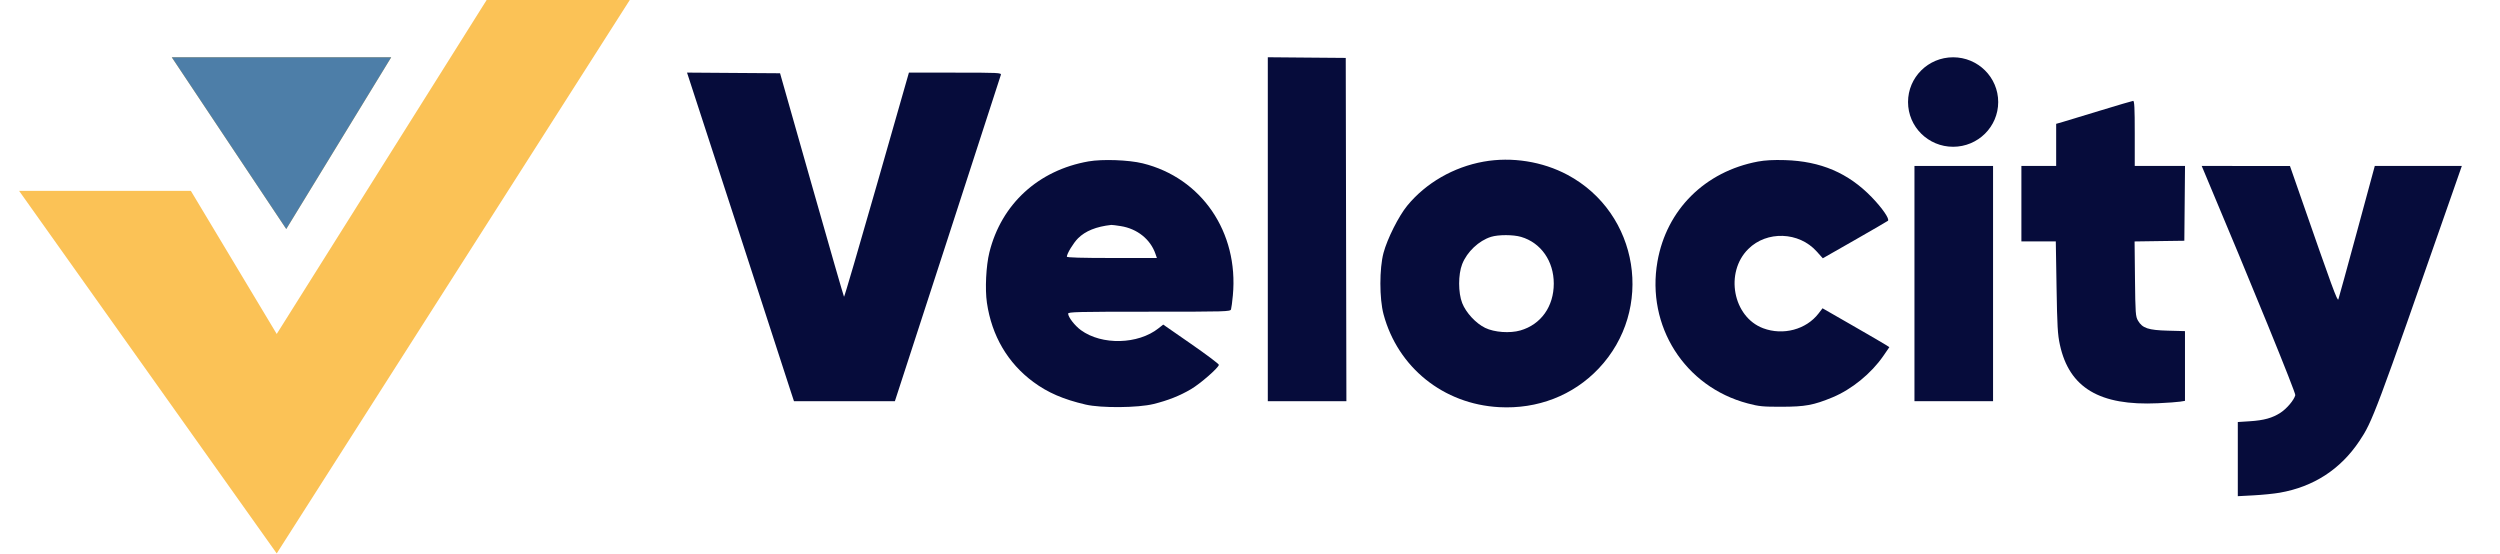
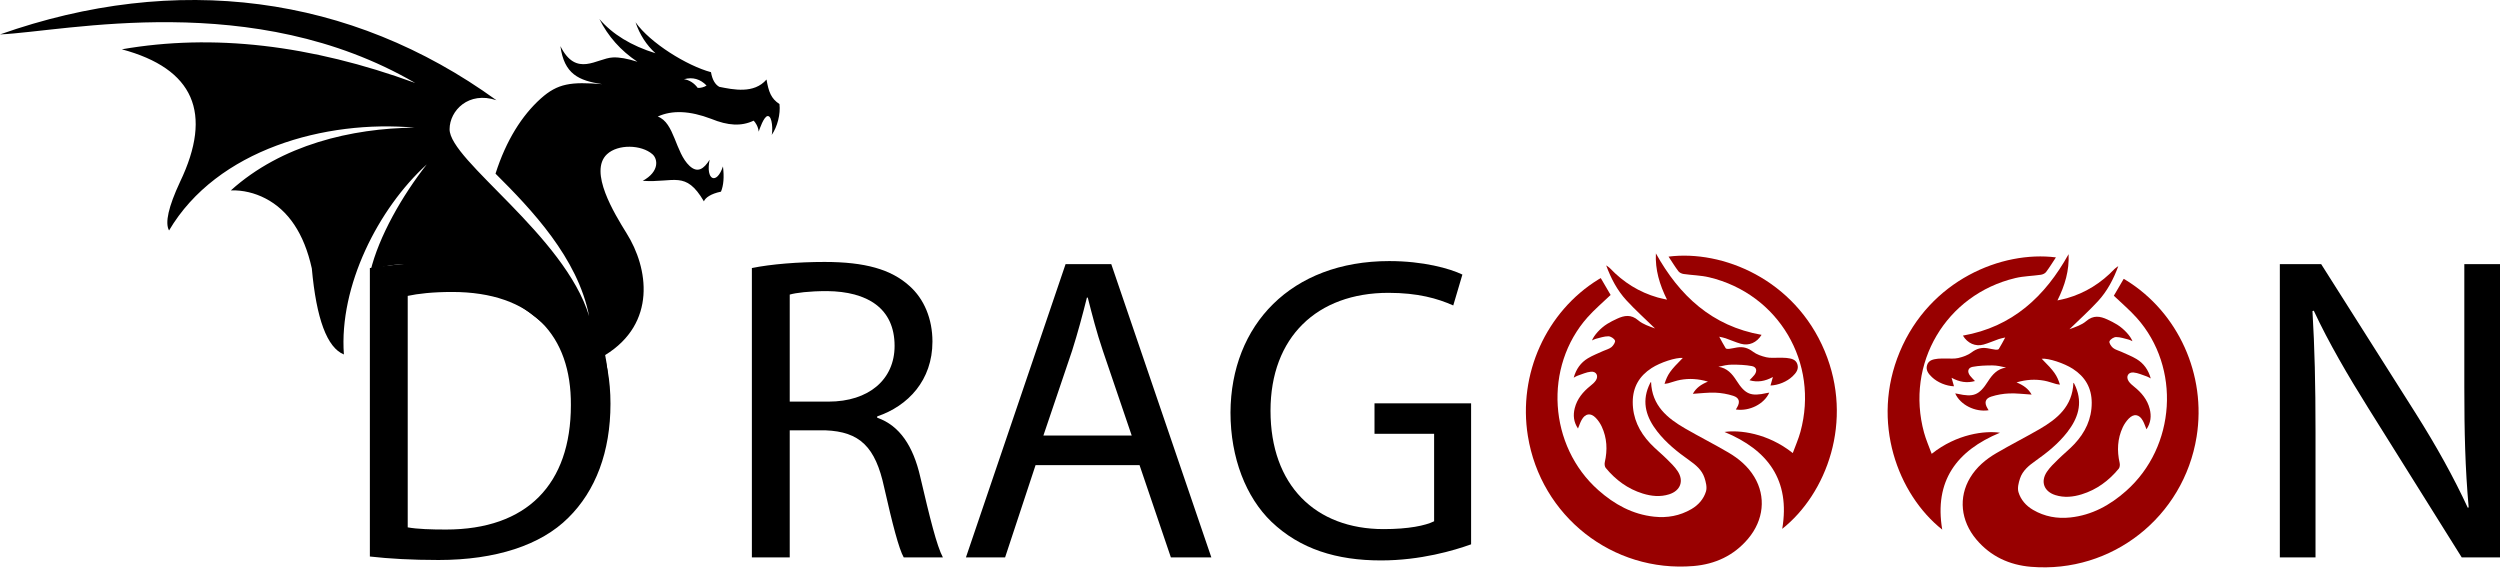
- <svg xmlns="http://www.w3.org/2000/svg" width="131" height="29" viewBox="0 0 131 29" fill="none">
-   <path d="M20.5 3H9L15 12L20.5 3Z" fill="#FBC256" />
-   <path d="M10 10H1L14.5 29L33 0H25.5L14.5 17.5L10 10Z" fill="#FBC256" />
-   <path d="M20.5 3H9L15 12L20.5 3Z" fill="#4D7EA8" />
-   <path d="M104.706 5.347C104.706 6.642 103.648 7.691 102.343 7.691C101.038 7.691 99.981 6.642 99.981 5.347C99.981 4.052 101.038 3.002 102.343 3.002C103.648 3.002 104.706 4.052 104.706 5.347Z" fill="#060C3B" />
-   <path d="M100.318 14.859V21.022H102.377H104.436V14.859V8.696H102.377H100.318V14.859Z" fill="#060C3B" />
-   <path d="M110.072 5.788C109.181 6.061 108.293 6.33 108.098 6.387L107.743 6.489V7.593V8.696H106.832H105.921V10.672V12.649H106.822H107.724L107.763 15.043C107.796 17.082 107.822 17.531 107.937 18.06C108.425 20.32 110.021 21.273 113.076 21.13C113.577 21.107 114.101 21.069 114.24 21.046L114.493 21.005V19.178V17.351L113.599 17.327C112.569 17.3 112.262 17.197 112.031 16.802C111.904 16.584 111.893 16.433 111.873 14.61L111.852 12.652L113.155 12.633L114.459 12.615L114.477 10.656L114.495 8.696H113.178H111.861V6.988C111.861 5.662 111.842 5.281 111.776 5.286C111.73 5.29 110.963 5.516 110.072 5.788Z" fill="#060C3B" />
-   <path d="M115.475 8.947C117.992 14.92 120.304 20.587 120.274 20.707C120.21 20.959 119.836 21.405 119.506 21.622C119.08 21.902 118.63 22.027 117.885 22.074L117.261 22.114V24.057V26L118.088 25.956C118.542 25.932 119.158 25.87 119.456 25.818C121.23 25.508 122.636 24.598 123.629 23.115C124.32 22.083 124.444 21.753 128.503 10.12L129 8.696H126.719H124.439L123.509 12.126C122.997 14.012 122.557 15.614 122.53 15.686C122.483 15.812 122.21 15.069 120.513 10.187L119.994 8.698L117.682 8.697L115.369 8.696L115.475 8.947Z" fill="#060C3B" />
-   <path d="M92.118 8.465C89.341 8.986 87.328 10.987 86.851 13.703C86.257 17.086 88.277 20.264 91.577 21.138C92.181 21.298 92.369 21.316 93.366 21.314C94.591 21.312 95.031 21.231 96.019 20.823C97.027 20.406 98.05 19.573 98.685 18.653L99.002 18.192L98.848 18.091C98.764 18.035 97.976 17.576 97.098 17.071L95.501 16.154L95.292 16.426C94.644 17.269 93.435 17.592 92.389 17.2C90.806 16.607 90.369 14.281 91.609 13.048C92.58 12.081 94.263 12.14 95.191 13.173L95.515 13.534L97.191 12.578C98.113 12.051 98.894 11.598 98.927 11.57C99.029 11.482 98.635 10.908 98.079 10.333C96.851 9.064 95.406 8.447 93.534 8.39C92.933 8.372 92.487 8.396 92.118 8.465Z" fill="#060C3B" />
-   <path fill-rule="evenodd" clip-rule="evenodd" d="M77.741 8.47C76.169 8.751 74.716 9.588 73.742 10.774C73.291 11.323 72.694 12.511 72.496 13.251C72.277 14.075 72.278 15.646 72.497 16.467C73.245 19.254 75.636 21.177 78.555 21.335C80.568 21.445 82.43 20.723 83.767 19.314C86.7 16.223 85.89 11.171 82.141 9.164C80.826 8.46 79.215 8.206 77.741 8.47ZM81.418 14.859C81.418 13.68 80.745 12.719 79.705 12.413C79.296 12.292 78.516 12.291 78.133 12.41C77.492 12.609 76.871 13.195 76.618 13.841C76.406 14.382 76.406 15.337 76.619 15.881C76.817 16.385 77.334 16.943 77.821 17.18C78.304 17.415 79.119 17.474 79.669 17.315C80.748 17.003 81.418 16.061 81.418 14.859Z" fill="#060C3B" />
-   <path d="M66.433 12.011V21.022H68.492H70.551L70.534 12.029L70.517 3.035L68.475 3.018L66.433 3V12.011Z" fill="#060C3B" />
-   <path fill-rule="evenodd" clip-rule="evenodd" d="M57.039 8.457C54.409 8.919 52.475 10.692 51.845 13.218C51.669 13.926 51.609 15.148 51.715 15.868C51.97 17.6 52.805 19.023 54.148 20.016C54.907 20.576 55.723 20.929 56.89 21.2C57.701 21.389 59.633 21.372 60.448 21.17C61.207 20.982 61.822 20.738 62.409 20.392C62.904 20.101 63.868 19.257 63.868 19.116C63.868 19.07 63.212 18.576 62.41 18.02L60.952 17.008L60.706 17.203C59.634 18.053 57.736 18.099 56.64 17.3C56.32 17.067 55.971 16.616 55.971 16.435C55.971 16.345 56.461 16.333 60.219 16.333C64.289 16.333 64.468 16.328 64.506 16.209C64.528 16.141 64.571 15.812 64.602 15.477C64.91 12.166 62.965 9.319 59.876 8.559C59.148 8.379 57.763 8.33 57.039 8.457ZM60.546 13.302C60.282 12.538 59.594 11.987 58.729 11.848C58.493 11.81 58.269 11.782 58.232 11.786C57.448 11.871 56.872 12.103 56.487 12.489C56.245 12.732 55.903 13.294 55.903 13.45C55.903 13.496 56.684 13.519 58.262 13.519H60.621L60.546 13.302Z" fill="#060C3B" />
-   <path d="M36 3.804C36.126 4.182 37.538 8.51 38.86 12.582C40.181 16.653 41.339 20.218 41.433 20.503L41.604 21.022L44.248 21.022L46.892 21.022L49.653 12.531C51.172 7.861 52.428 3.988 52.445 3.923C52.475 3.813 52.328 3.806 50.052 3.806H47.627L45.943 9.695C45.017 12.934 44.245 15.57 44.227 15.552C44.209 15.535 43.447 12.892 42.535 9.68L40.875 3.839L38.437 3.822L36 3.804Z" fill="#060C3B" />
+ <svg xmlns="http://www.w3.org/2000/svg" version="1.1" id="svg1" width="3847.834" height="873.23" viewBox="0 0 3847.834 873.23">
+   <defs id="defs1" />
+   <g id="layer-MC0" transform="translate(1108.002,3577.616)">
+     <path id="path1" d="m -55.295,-3455.673 c 8.057,0.979 15.935,6.115 21.165,13.352 3.783,0.4 10.348,-1.188 13.621,-3.672 -9.851,-10.116 -21.447,-13.343 -34.787,-9.68 m 41.593,-10.843 c 1.955,11.343 6.208,18.857 12.756,22.545 21.619,4.299 53.507,11.149 72.711,-11.268 3.308,18.881 6.863,29.216 19.94,37.792 1.832,15.272 -3.172,34.939 -11.963,47.577 1.775,-6.02 1.264,-29.279 -6.04,-29.135 -6.019,0.12 -12.841,20.644 -13.988,24.056 -0.629,-7.852 -5.323,-14.712 -7.759,-16.935 -18.997,8.921 -39.203,7.827 -65.483,-2.864 -32.747,-12.457 -60.116,-13.619 -82.105,-3.483 25.813,9.26 26.932,55.395 48.865,75.888 12.545,11.724 22.136,4.652 30.967,-9.384 -6.495,31.849 11.005,39.089 20.547,10.225 1.985,16.257 0.967,29.213 -3.053,38.872 -15.989,3.289 -24.124,9.508 -26.308,14.924 -28.229,-48.253 -45.583,-28.273 -94.095,-31.592 26.072,-14.333 23.209,-33.681 14.915,-40.924 -17.003,-14.847 -53.088,-15.912 -70.032,0.033 -28.408,26.735 11.588,91.469 30.056,121.361 33.992,53.844 46.556,138.829 -32.796,187.693 5.583,28.945 6.939,59.035 1.22,90.603 -41.477,-147.68 -261.592,-268.041 -362.573,-219.292 12.869,-53.981 49.247,-117.012 86.788,-164.785 -74.723,68.091 -135.245,187.312 -127.573,292.569 -25.9,-10.581 -42.357,-54.729 -49.367,-132.447 -11.885,-53.717 -36.113,-89.457 -71.489,-107.755 -16.385,-8.476 -34.636,-12.892 -53.076,-12.375 77.953,-70.245 186.012,-95.604 282.659,-96.523 -136.428,-12.336 -304.165,33.267 -377.835,158.252 -6.519,-11.681 -0.9,-36.564 16.857,-74.651 51.057,-106.363 21.197,-174.416 -89.532,-204.187 139.988,-24.384 290.527,-7.099 451.62,51.865 -249.62,-145.303 -537.629,-79.309 -639.133,-74.768 271.004,-95.633 538.805,-61.795 764.091,101.268 -42.879,-14.304 -71.965,15.857 -72.125,44.555 -0.269,48.165 177.017,163.54 214.772,287.781 -17.409,-89.527 -88.965,-164.535 -144.071,-219.308 16.429,-51.484 40.817,-89.628 69.525,-115.487 26.38,-23.76 47.007,-26.069 94.667,-22.268 -36.105,-5.432 -58.528,-15.407 -64.329,-58.568 24.42,48.92 55.725,18.756 80.745,17.451 9.872,-0.515 22.457,1.783 37.739,6.633 -25.684,-17.157 -45.177,-39.093 -58.481,-65.811 20.211,23.581 48.983,41.151 86.313,52.711 -13.907,-12.613 -24.14,-28.508 -30.699,-47.687 22.575,31.949 79.356,66.999 116.153,76.837" style="fill:#000000;fill-opacity:1;fill-rule:evenodd;stroke:none;stroke-width:1.333" />
+     <path id="path2" d="m -480.468,-2765.936 c 14.733,2.679 36.164,3.348 58.933,3.348 124.561,0 192.199,-69.648 192.199,-191.531 0.671,-106.48 -59.603,-174.117 -182.824,-174.117 -30.136,0 -52.905,2.679 -68.308,6.027 z m -58.261,-399.133 c 35.492,-5.356 77.683,-9.375 123.891,-9.375 83.711,0 143.313,19.42 182.824,56.253 40.181,36.833 63.62,89.067 63.62,162.064 0,73.664 -22.768,133.937 -64.96,175.456 -42.189,42.192 -111.836,64.961 -199.565,64.961 -41.52,0 -76.344,-2.011 -105.809,-5.359 z" style="fill:#000000;fill-opacity:1;fill-rule:nonzero;stroke:none;stroke-width:1.333" />
+     <path id="path3" d="m 107.498,-2959.476 h 59.603 c 62.281,0 101.792,-34.155 101.792,-85.72 0,-58.263 -42.191,-83.711 -103.801,-84.381 -28.127,0 -48.217,2.68 -57.593,5.359 z m -58.261,-205.595 c 29.465,-6.027 71.656,-9.375 111.837,-9.375 62.28,0 102.461,11.385 130.588,36.833 22.769,20.091 35.493,50.895 35.493,85.719 0,59.603 -37.503,99.113 -85.049,115.185 v 2.011 c 34.823,12.053 55.584,44.197 66.299,91.076 14.732,62.951 25.448,106.481 34.823,123.893 h -60.272 c -7.367,-12.725 -17.411,-51.567 -30.135,-107.82 -13.393,-62.281 -37.503,-85.72 -90.408,-87.729 h -54.915 v 195.549 H 49.237 Z" style="fill:#000000;fill-opacity:1;fill-rule:nonzero;stroke:none;stroke-width:1.333" />
+     <path id="path4" d="m 633.859,-2907.24 -44.199,-129.919 c -10.045,-29.468 -16.741,-56.255 -23.439,-82.372 h -1.34 c -6.696,26.788 -14.063,54.244 -22.769,81.701 l -44.199,130.589 z m -148,45.537 -46.877,141.975 h -60.272 l 153.357,-451.369 h 70.317 l 154.028,451.369 h -62.281 l -48.216,-141.975 z" style="fill:#000000;fill-opacity:1;fill-rule:nonzero;stroke:none;stroke-width:1.333" />
+     <path id="path5" d="m 1156.213,-2739.819 c -26.119,9.375 -77.684,24.779 -138.625,24.779 -68.307,0 -124.561,-17.413 -168.759,-59.601 -38.841,-37.504 -62.951,-97.775 -62.951,-168.092 0.669,-134.607 93.085,-233.051 244.433,-233.051 52.236,0 93.087,11.385 112.507,20.76 l -14.063,47.548 c -24.109,-10.715 -54.245,-19.421 -99.783,-19.421 -109.828,0 -181.484,68.308 -181.484,181.485 0,114.516 68.977,182.155 174.116,182.155 38.173,0 64.292,-5.357 77.687,-12.055 v -134.607 h -91.748 v -46.877 h 148.669 z" style="fill:#000000;fill-opacity:1;fill-rule:nonzero;stroke:none;stroke-width:1.333" />
+     <path id="path6" d="m 2400.972,-2719.728 v -451.368 h 63.621 l 144.651,228.363 c 33.484,52.905 59.603,100.452 81.032,146.661 l 1.34,-0.671 c -5.357,-60.272 -6.697,-115.185 -6.697,-185.503 v -188.851 h 54.913 v 451.368 h -58.932 l -143.311,-229.032 c -31.477,-50.227 -61.612,-101.793 -84.381,-150.68 l -2.009,0.669 c 3.349,56.924 4.688,111.168 4.688,186.173 v 192.869 z" style="fill:#000000;fill-opacity:1;fill-rule:nonzero;stroke:none;stroke-width:1.333" />
+     <path id="path7" d="m 1355.792,-3149.619 c 5.48,9.381 10.591,18.131 15.175,25.977 -12.005,11.525 -24.559,22.076 -35.36,34.191 -68.04,76.323 -60.232,198.363 16.512,266.304 24.723,21.887 52.476,37.204 85.755,40.779 20.297,2.18 39.563,-1.272 57.424,-11.675 10.925,-6.364 18.972,-15.668 22.463,-27.313 1.876,-6.263 -0.187,-14.393 -2.383,-21.048 -3.947,-11.96 -13.469,-19.748 -23.463,-26.812 -18.239,-12.888 -35.616,-26.792 -49.391,-44.589 -16.177,-20.904 -23.896,-43.536 -12.875,-69.561 0.645,-1.525 1.391,-3.008 2.088,-4.511 0.296,-0.636 0.588,-1.275 1.492,-1.797 1.28,36.228 24.832,55.611 52.488,71.585 21.924,12.664 44.563,24.088 66.399,36.895 16.036,9.404 30.219,21.332 40.003,37.597 18.2,30.257 14.648,66.405 -9.549,95.12 -21.969,26.071 -50.903,39.309 -84.164,42.071 -124.469,10.327 -234.943,-76.788 -254.831,-200.263 -15.301,-94.997 28.129,-191.257 108.701,-240.92 0.996,-0.613 2.027,-1.171 3.516,-2.029" style="fill:#980000;fill-opacity:1;fill-rule:nonzero;stroke:none;stroke-width:1.333" />
+     <path id="path8" d="m 1453.894,-2986.72 c 4.724,-14.804 8.728,-20.489 28.148,-39.964 -10.603,-0.988 -34.493,6.828 -48.024,15.571 -18.947,12.243 -28.952,29.351 -29.011,52.168 -0.063,25.004 10.02,45.783 26.677,63.565 7.913,8.448 17.077,15.707 25.323,23.86 6.035,5.969 12.375,11.932 17.029,18.931 10.136,15.236 4.379,30.297 -13.055,35.805 -13.589,4.295 -27.191,2.929 -40.539,-1.191 -23.093,-7.132 -41.732,-20.969 -56.993,-39.425 -1.663,-2.012 -2.077,-6.069 -1.453,-8.807 4.3,-18.872 3.471,-37.263 -4.739,-54.904 -2.253,-4.844 -5.452,-9.52 -9.165,-13.355 -7.957,-8.221 -16.259,-6.839 -21.821,3.292 -2.129,3.88 -3.495,8.183 -5.547,13.104 -6.723,-10.009 -7.727,-20.448 -4.993,-31.289 3.632,-14.405 12.652,-25.184 24.031,-34.288 3.104,-2.484 6.315,-5.184 8.457,-8.453 4.521,-6.896 0.801,-14.153 -7.513,-13.415 -7.043,0.625 -13.86,3.952 -20.735,6.212 -1.685,0.555 -3.204,1.616 -5.833,2.983 3.805,-13.463 10.936,-23.244 21.753,-29.793 7.428,-4.496 15.696,-7.609 23.617,-11.276 4.279,-1.98 9.243,-3.068 12.743,-5.961 2.879,-2.379 6.381,-7.792 5.416,-10.121 -1.317,-3.184 -6.601,-6.547 -10.196,-6.56 -6.408,-0.024 -12.847,2.311 -19.223,3.863 -2.007,0.488 -3.855,1.631 -5.96,2.555 2.983,-7.927 12.919,-18.919 23.507,-25.523 4.799,-2.993 9.916,-5.529 15.059,-7.907 11.235,-5.193 21.607,-7.007 32.595,2.447 7.147,6.147 16.963,9.184 25.835,12.495 -14.749,-14.384 -30.147,-28.171 -44.065,-43.32 -13.988,-15.225 -23.7,-33.504 -31.101,-53.745 1.937,1.432 4.139,2.611 5.773,4.332 20.515,21.613 44.876,36.905 73.564,45.103 4.224,1.207 8.567,1.992 14.311,3.305 -11.603,-23.295 -18.335,-46.147 -17.145,-71.203 36.255,65.284 86.617,112.041 162.653,125.376 -7.227,11.917 -19.341,17.276 -31.837,13.743 -7.941,-2.245 -15.543,-5.68 -23.357,-8.405 -2.852,-0.995 -5.88,-1.476 -9.968,-2.469 3.636,6.62 6.545,12.337 9.949,17.744 0.639,1.013 3.304,1.232 4.939,1.033 4.219,-0.513 8.371,-1.54 12.572,-2.227 9.103,-1.488 16.796,0.668 24.451,6.483 5.727,4.351 13.289,6.876 20.423,8.588 6.075,1.459 12.704,0.609 19.089,0.759 4.017,0.095 8.08,-0.193 12.048,0.295 6.876,0.848 14.276,1.859 16.793,9.653 2.529,7.832 -2.107,13.644 -7.433,18.699 -8.665,8.225 -21.859,13.627 -33.929,14.109 1.039,-3.683 2.083,-7.369 3.703,-13.091 -12.312,6.628 -23.52,8.472 -36.011,5.008 2.888,-3.1 5.503,-5.481 7.607,-8.251 4.645,-6.116 3.34,-12.228 -4.051,-13.609 -9.868,-1.847 -20.112,-2.169 -30.197,-2.193 -6.997,-0.016 -14,1.576 -21.255,3.264 13.457,1.963 21.165,10.807 27.813,21.231 13.637,21.376 22.227,24.804 46.916,19.185 1.095,-0.249 2.217,-0.375 3.596,-0.603 -7.745,17.573 -30.633,29.095 -51.419,25.943 0.66,-1.12 1.229,-2.096 1.809,-3.067 5.041,-8.463 3.601,-14.925 -5.768,-17.937 -8.877,-2.855 -18.415,-4.515 -27.733,-4.889 -11.031,-0.444 -22.137,1.051 -34.516,1.784 5.065,-9.177 12.677,-14.416 23.227,-18.8 -15.239,-4.455 -28.904,-5.121 -42.651,-2.62 -6.243,1.136 -12.26,3.488 -18.412,5.164 -1.904,0.517 -3.917,0.621 -5.881,0.915 z" style="fill:#980000;fill-opacity:1;fill-rule:nonzero;stroke:none;stroke-width:1.333" />
+     <path id="path9" d="m 1635.092,-2763.649 c 12.617,-74.707 -21.893,-121.403 -88.857,-149.139 22.873,-3.335 66.245,1.591 105.1,32.489 4.089,-11.227 8.775,-21.712 11.763,-32.661 29,-106.291 -33.584,-212.375 -140.523,-237.872 -12.785,-3.048 -26.247,-3.175 -39.333,-5.085 -2.847,-0.416 -6.311,-2.008 -7.969,-4.208 -5.359,-7.111 -10.009,-14.759 -15.152,-22.531 82.964,-10.544 194.128,34.767 240.333,145.389 45.159,108.115 2.648,219.715 -65.361,273.617" style="fill:#980000;fill-opacity:1;fill-rule:nonzero;stroke:none;stroke-width:1.333" />
+     <path id="path10" d="m 1453.788,-2986.817 c 0.044,0.037 0.087,0.075 0.119,0.104 -0.013,-0.01 -0.119,-0.104 -0.119,-0.104" style="fill:#980000;fill-opacity:1;fill-rule:nonzero;stroke:none;stroke-width:1.333" />
+     <path id="path11" d="m 2160.655,-3148.428 c -5.48,9.381 -10.591,18.131 -15.175,25.977 12.005,11.525 24.557,22.076 35.36,34.191 68.039,76.323 60.232,198.363 -16.512,266.304 -24.723,21.887 -52.476,37.204 -85.756,40.779 -20.296,2.18 -39.561,-1.272 -57.423,-11.675 -10.927,-6.364 -18.972,-15.668 -22.463,-27.313 -1.877,-6.263 0.187,-14.393 2.383,-21.048 3.947,-11.959 13.468,-19.748 23.463,-26.812 18.239,-12.888 35.616,-26.792 49.391,-44.589 16.177,-20.904 23.896,-43.536 12.873,-69.561 -0.644,-1.525 -1.389,-3.007 -2.087,-4.509 -0.296,-0.637 -0.588,-1.275 -1.492,-1.799 -1.28,36.228 -24.832,55.611 -52.489,71.585 -21.923,12.664 -44.563,24.088 -66.397,36.895 -16.037,9.404 -30.219,21.332 -40.003,37.597 -18.2,30.257 -14.648,66.405 9.549,95.121 21.969,26.069 50.903,39.308 84.164,42.069 124.469,10.327 234.943,-76.788 254.831,-200.263 15.301,-94.997 -28.129,-191.257 -108.701,-240.919 -0.996,-0.615 -2.027,-1.172 -3.516,-2.031" style="fill:#980000;fill-opacity:1;fill-rule:nonzero;stroke:none;stroke-width:1.333" />
+     <path id="path12" d="m 2062.553,-2985.529 c -4.723,-14.804 -8.727,-20.489 -28.147,-39.964 10.603,-0.987 34.493,6.828 48.024,15.571 18.945,12.243 28.952,29.351 29.009,52.168 0.064,25.004 -10.019,45.783 -26.676,63.565 -7.913,8.448 -17.077,15.707 -25.323,23.861 -6.035,5.968 -12.375,11.931 -17.029,18.929 -10.136,15.236 -4.38,30.297 13.055,35.805 13.589,4.295 27.191,2.931 40.539,-1.191 23.092,-7.132 41.732,-20.969 56.993,-39.425 1.663,-2.012 2.077,-6.069 1.453,-8.807 -4.3,-18.872 -3.472,-37.263 4.739,-54.904 2.253,-4.844 5.452,-9.52 9.165,-13.355 7.957,-8.221 16.259,-6.839 21.821,3.292 2.129,3.88 3.495,8.183 5.547,13.104 6.723,-10.009 7.725,-20.448 4.992,-31.289 -3.631,-14.405 -12.651,-25.184 -24.029,-34.288 -3.105,-2.484 -6.315,-5.184 -8.457,-8.453 -4.521,-6.896 -0.803,-14.153 7.513,-13.415 7.043,0.625 13.86,3.952 20.735,6.212 1.685,0.555 3.204,1.616 5.833,2.983 -3.805,-13.463 -10.936,-23.244 -21.753,-29.793 -7.428,-4.496 -15.696,-7.609 -23.617,-11.276 -4.279,-1.98 -9.244,-3.068 -12.743,-5.961 -2.879,-2.379 -6.381,-7.792 -5.416,-10.121 1.317,-3.184 6.6,-6.547 10.196,-6.56 6.408,-0.024 12.847,2.311 19.221,3.863 2.008,0.488 3.856,1.631 5.961,2.555 -2.983,-7.927 -12.919,-18.919 -23.507,-25.521 -4.799,-2.993 -9.916,-5.531 -15.06,-7.908 -11.235,-5.193 -21.605,-7.007 -32.593,2.447 -7.147,6.148 -16.963,9.184 -25.835,12.495 14.749,-14.384 30.147,-28.171 44.065,-43.32 13.988,-15.225 23.7,-33.504 31.101,-53.745 -1.937,1.432 -4.14,2.612 -5.773,4.332 -20.515,21.613 -44.876,36.905 -73.565,45.103 -4.223,1.207 -8.565,1.992 -14.309,3.305 11.603,-23.295 18.335,-46.145 17.144,-71.203 -36.253,65.284 -86.616,112.041 -162.652,125.376 7.227,11.917 19.34,17.276 31.836,13.743 7.943,-2.244 15.544,-5.68 23.359,-8.405 2.852,-0.995 5.88,-1.476 9.968,-2.469 -3.636,6.62 -6.545,12.337 -9.949,17.744 -0.639,1.013 -3.305,1.232 -4.939,1.033 -4.219,-0.513 -8.371,-1.54 -12.572,-2.227 -9.103,-1.488 -16.796,0.668 -24.451,6.483 -5.727,4.351 -13.289,6.876 -20.423,8.588 -6.075,1.459 -12.704,0.609 -19.089,0.759 -4.019,0.095 -8.08,-0.193 -12.048,0.295 -6.877,0.848 -14.276,1.859 -16.793,9.655 -2.529,7.831 2.107,13.643 7.433,18.697 8.665,8.225 21.859,13.627 33.929,14.109 -1.04,-3.683 -2.083,-7.369 -3.703,-13.091 12.312,6.628 23.519,8.472 36.011,5.009 -2.888,-3.101 -5.503,-5.483 -7.607,-8.252 -4.645,-6.115 -3.341,-12.228 4.051,-13.609 9.868,-1.847 20.112,-2.169 30.196,-2.193 6.999,-0.016 14.001,1.576 21.255,3.264 -13.456,1.963 -21.164,10.807 -27.813,21.231 -13.636,21.376 -22.225,24.804 -46.915,19.185 -1.096,-0.249 -2.217,-0.375 -3.596,-0.603 7.745,17.573 30.633,29.095 51.419,25.943 -0.66,-1.12 -1.231,-2.096 -1.809,-3.067 -5.041,-8.463 -3.603,-14.924 5.768,-17.937 8.876,-2.855 18.415,-4.515 27.733,-4.889 11.031,-0.444 22.137,1.052 34.516,1.784 -5.065,-9.176 -12.679,-14.416 -23.227,-18.8 15.239,-4.455 28.904,-5.121 42.651,-2.62 6.243,1.136 12.26,3.488 18.412,5.164 1.903,0.517 3.917,0.621 5.881,0.915 z" style="fill:#980000;fill-opacity:1;fill-rule:nonzero;stroke:none;stroke-width:1.333" />
+     <path id="path13" d="m 1881.356,-2762.457 c -12.619,-74.707 21.893,-121.403 88.857,-149.139 -22.875,-3.335 -66.245,1.591 -105.1,32.489 -4.089,-11.227 -8.775,-21.712 -11.763,-32.661 -29.001,-106.291 33.583,-212.375 140.521,-237.871 12.785,-3.049 26.248,-3.176 39.335,-5.087 2.847,-0.416 6.311,-2.008 7.969,-4.208 5.359,-7.111 10.009,-14.759 15.152,-22.531 -82.964,-10.544 -194.129,34.767 -240.333,145.389 -45.159,108.115 -2.648,219.715 65.361,273.617" style="fill:#980000;fill-opacity:1;fill-rule:nonzero;stroke:none;stroke-width:1.333" />
+     <path id="path14" d="m 2062.659,-2985.626 c -0.044,0.037 -0.087,0.075 -0.119,0.104 0.012,-0.01 0.119,-0.104 0.119,-0.104" style="fill:#980000;fill-opacity:1;fill-rule:nonzero;stroke:none;stroke-width:1.333" />
+   </g>
</svg>
